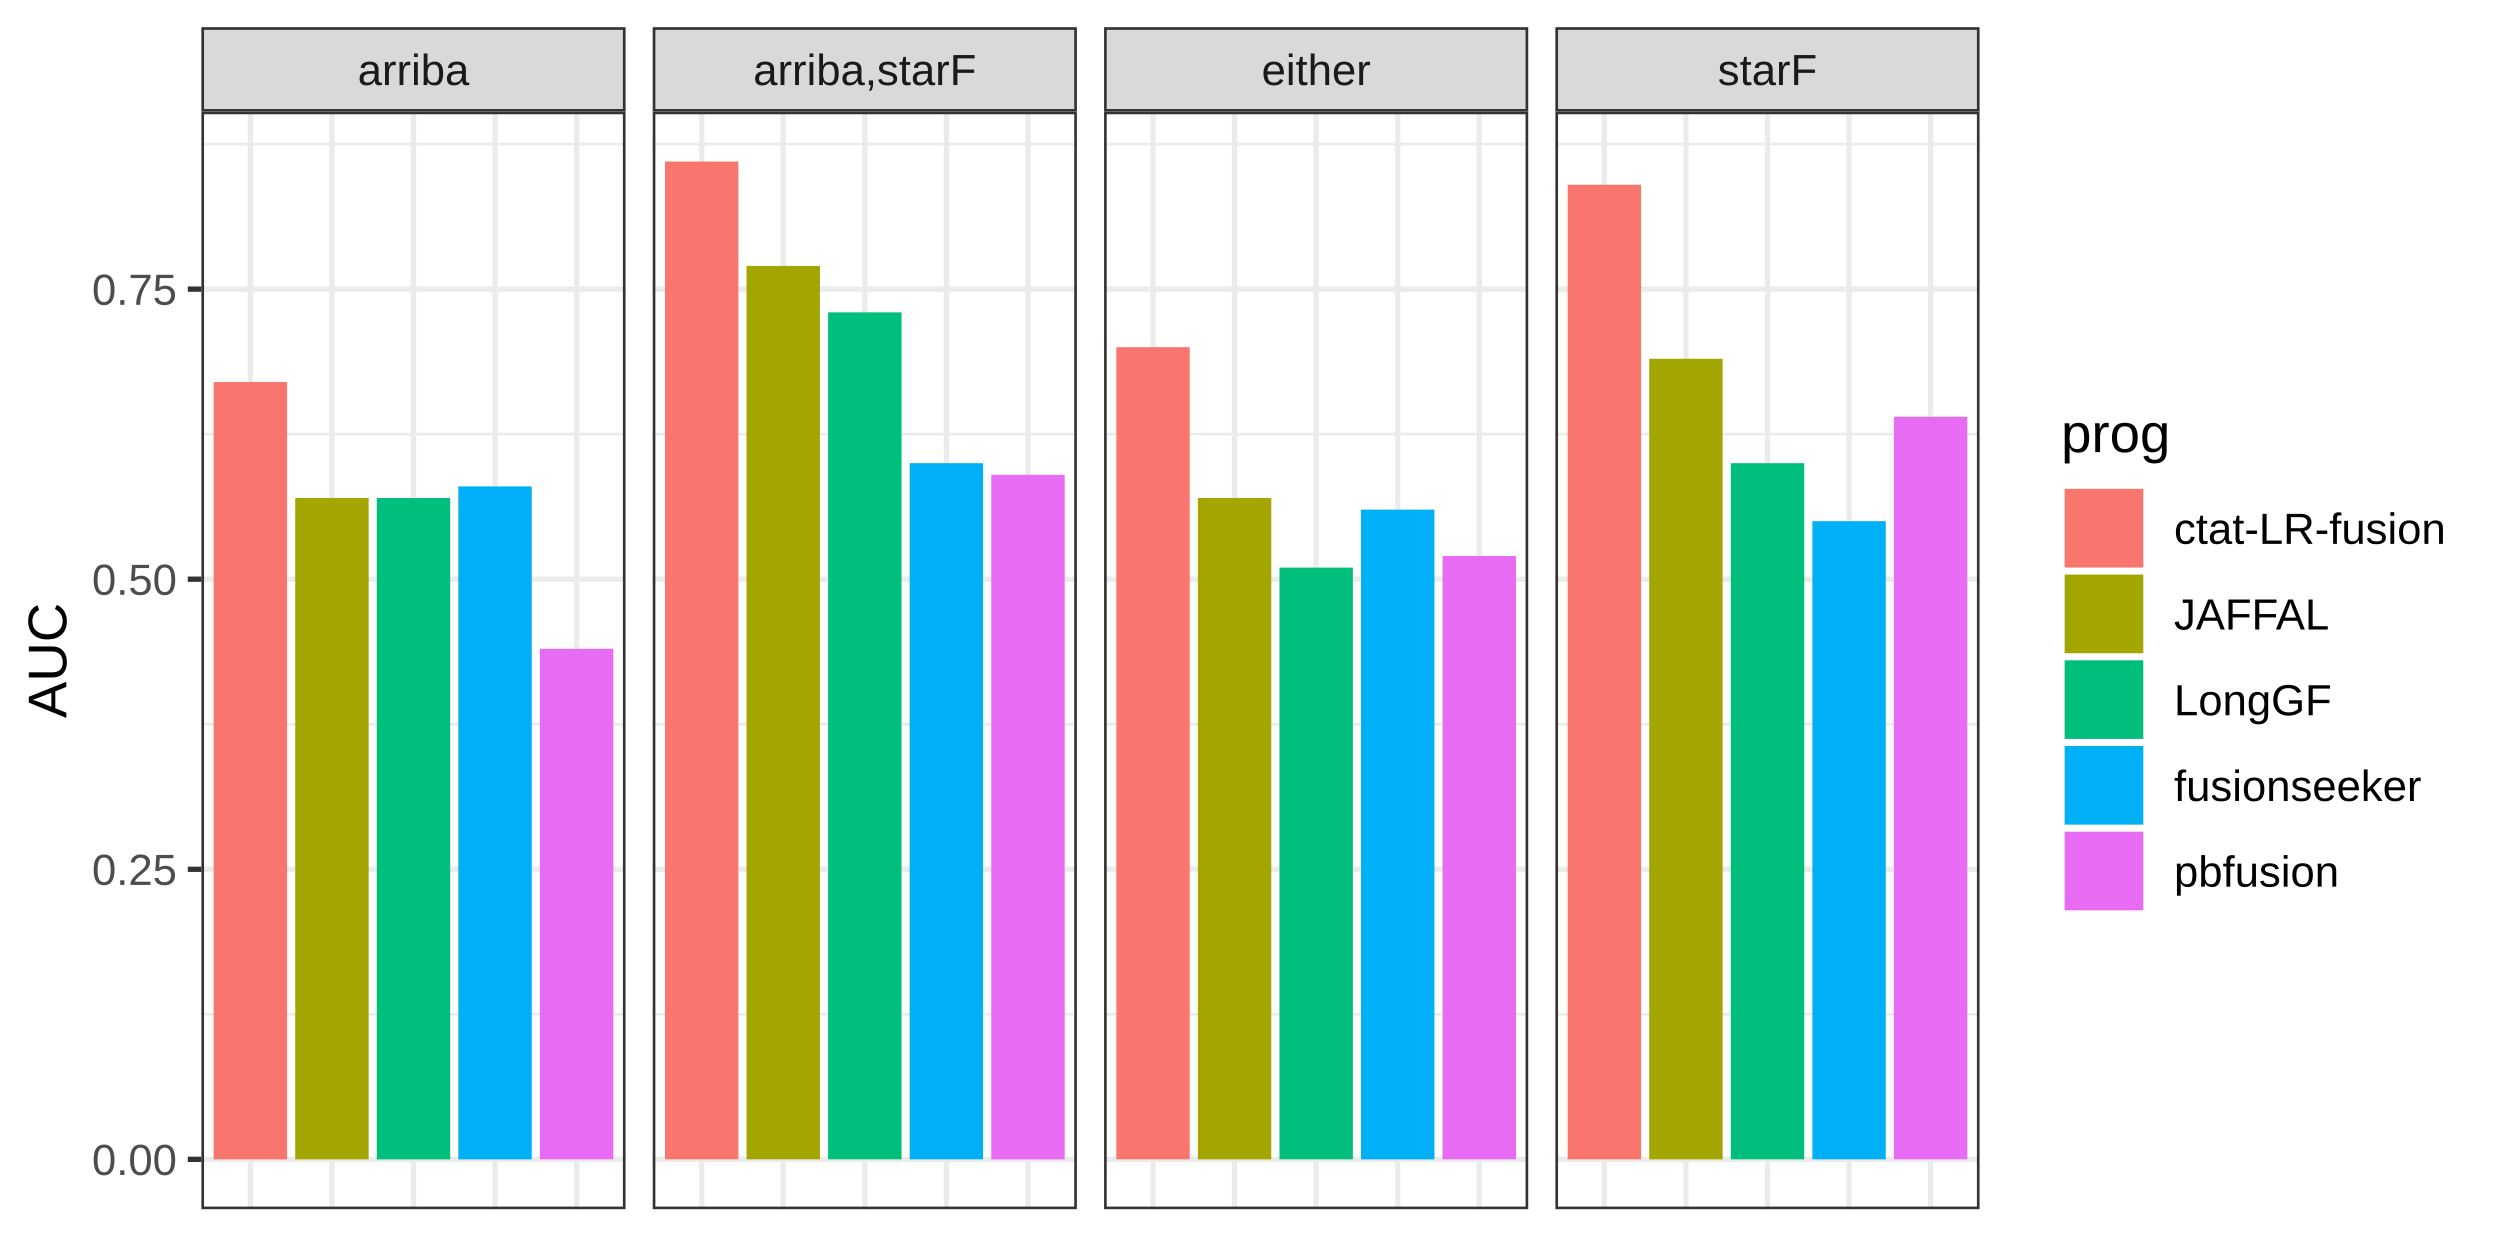
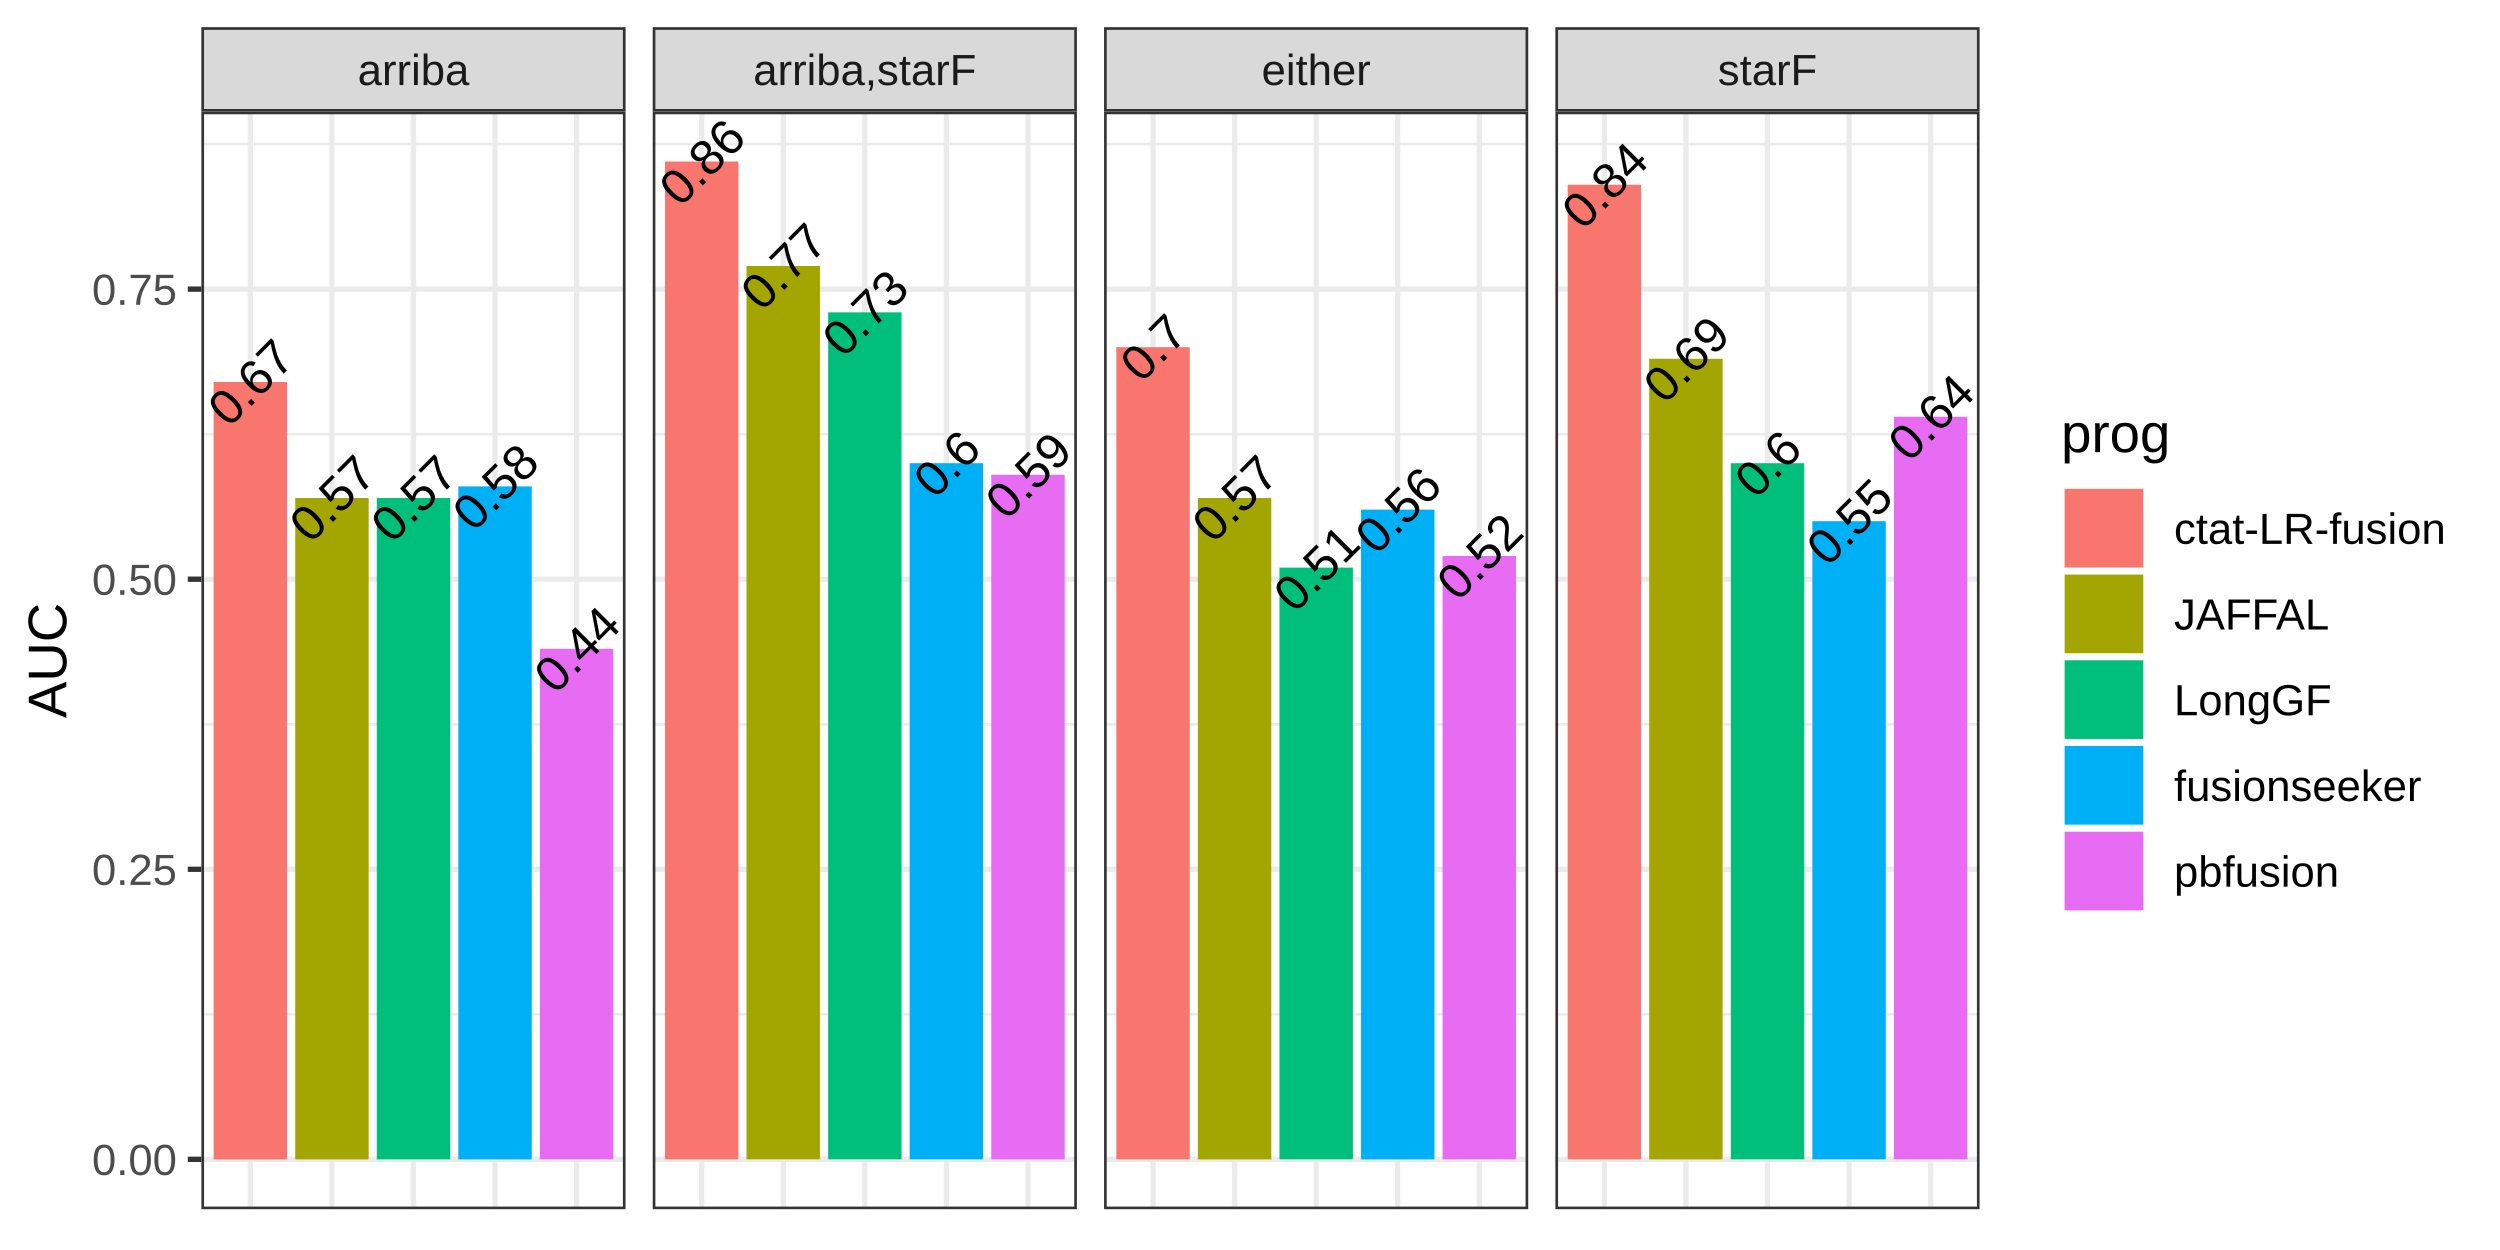
<svg xmlns="http://www.w3.org/2000/svg" class="svglite" width="504.00pt" height="252.00pt" viewBox="0 0 504.00 252.00">
  <defs>
    <style type="text/css">
    .svglite line, .svglite polyline, .svglite polygon, .svglite path, .svglite rect, .svglite circle {
      fill: none;
      stroke: #000000;
      stroke-linecap: round;
      stroke-linejoin: round;
      stroke-miterlimit: 10.00;
    }
    .svglite text {
      white-space: pre;
    }
  </style>
  </defs>
  <rect width="100%" height="100%" style="stroke: none; fill: #FFFFFF;" />
  <defs>
    <clipPath id="cpMC4wMHw1MDQuMDB8MC4wMHwyNTIuMDA=">
      <rect x="0.00" y="0.00" width="504.00" height="252.00" />
    </clipPath>
  </defs>
  <g clip-path="url(#cpMC4wMHw1MDQuMDB8MC4wMHwyNTIuMDA=)">
    <rect x="0.00" y="0.00" width="504.00" height="252.00" style="stroke-width: 1.07; stroke: #FFFFFF; fill: #FFFFFF;" />
  </g>
  <defs>
    <clipPath id="cpNDAuNjB8MTI2LjExfDIyLjUwfDI0My43OA==">
      <rect x="40.60" y="22.50" width="85.51" height="221.28" />
    </clipPath>
  </defs>
  <g clip-path="url(#cpNDAuNjB8MTI2LjExfDIyLjUwfDI0My43OA==)">
    <rect x="40.60" y="22.50" width="85.51" height="221.28" style="stroke-width: 1.07; stroke: none; fill: #FFFFFF;" />
    <polyline points="40.60,204.48 126.11,204.48 " style="stroke-width: 0.53; stroke: #EBEBEB; stroke-linecap: butt;" />
    <polyline points="40.60,146.01 126.11,146.01 " style="stroke-width: 0.53; stroke: #EBEBEB; stroke-linecap: butt;" />
    <polyline points="40.60,87.53 126.11,87.53 " style="stroke-width: 0.53; stroke: #EBEBEB; stroke-linecap: butt;" />
    <polyline points="40.60,29.05 126.11,29.05 " style="stroke-width: 0.53; stroke: #EBEBEB; stroke-linecap: butt;" />
    <polyline points="40.60,233.72 126.11,233.72 " style="stroke-width: 1.07; stroke: #EBEBEB; stroke-linecap: butt;" />
    <polyline points="40.60,175.25 126.11,175.25 " style="stroke-width: 1.07; stroke: #EBEBEB; stroke-linecap: butt;" />
    <polyline points="40.60,116.77 126.11,116.77 " style="stroke-width: 1.07; stroke: #EBEBEB; stroke-linecap: butt;" />
    <polyline points="40.60,58.29 126.11,58.29 " style="stroke-width: 1.07; stroke: #EBEBEB; stroke-linecap: butt;" />
    <polyline points="50.47,243.78 50.47,22.50 " style="stroke-width: 1.07; stroke: #EBEBEB; stroke-linecap: butt;" />
    <polyline points="66.91,243.78 66.91,22.50 " style="stroke-width: 1.07; stroke: #EBEBEB; stroke-linecap: butt;" />
    <polyline points="83.36,243.78 83.36,22.50 " style="stroke-width: 1.07; stroke: #EBEBEB; stroke-linecap: butt;" />
    <polyline points="99.80,243.78 99.80,22.50 " style="stroke-width: 1.07; stroke: #EBEBEB; stroke-linecap: butt;" />
    <polyline points="116.25,243.78 116.25,22.50 " style="stroke-width: 1.07; stroke: #EBEBEB; stroke-linecap: butt;" />
    <rect x="43.07" y="77.01" width="14.80" height="156.72" style="stroke-width: 1.07; stroke: none; stroke-linecap: butt; stroke-linejoin: miter; fill: #F8766D;" />
    <rect x="92.40" y="98.06" width="14.80" height="135.67" style="stroke-width: 1.07; stroke: none; stroke-linecap: butt; stroke-linejoin: miter; fill: #00B0F6;" />
    <rect x="59.52" y="100.40" width="14.80" height="133.33" style="stroke-width: 1.07; stroke: none; stroke-linecap: butt; stroke-linejoin: miter; fill: #A3A500;" />
    <rect x="75.96" y="100.40" width="14.80" height="133.33" style="stroke-width: 1.07; stroke: none; stroke-linecap: butt; stroke-linejoin: miter; fill: #00BF7D;" />
    <rect x="108.85" y="130.80" width="14.80" height="102.92" style="stroke-width: 1.07; stroke: none; stroke-linecap: butt; stroke-linejoin: miter; fill: #E76BF3;" />
+     <text transform="translate(53.00,79.53) rotate(-45)" text-anchor="middle" style="font-size: 9.96px; font-family: &quot;Arial&quot;;" textLength="19.38px" lengthAdjust="spacingAndGlyphs">0.67</text>
+     <text transform="translate(102.33,100.58) rotate(-45)" text-anchor="middle" style="font-size: 9.96px; font-family: &quot;Arial&quot;;" textLength="19.38px" lengthAdjust="spacingAndGlyphs">0.58</text>
+     <text transform="translate(69.44,102.92) rotate(-45)" text-anchor="middle" style="font-size: 9.96px; font-family: &quot;Arial&quot;;" textLength="19.38px" lengthAdjust="spacingAndGlyphs">0.57</text>
+     <text transform="translate(85.88,102.92) rotate(-45)" text-anchor="middle" style="font-size: 9.96px; font-family: &quot;Arial&quot;;" textLength="19.38px" lengthAdjust="spacingAndGlyphs">0.57</text>
+     <text transform="translate(118.77,133.33) rotate(-45)" text-anchor="middle" style="font-size: 9.96px; font-family: &quot;Arial&quot;;" textLength="19.38px" lengthAdjust="spacingAndGlyphs">0.44</text>
    <rect x="40.60" y="22.50" width="85.51" height="221.28" style="stroke-width: 1.07; stroke: #333333;" />
  </g>
  <g clip-path="url(#cpMC4wMHw1MDQuMDB8MC4wMHwyNTIuMDA=)">
</g>
  <defs>
    <clipPath id="cpMTMxLjU5fDIxNy4xMHwyMi41MHwyNDMuNzg=">
      <rect x="131.59" y="22.50" width="85.51" height="221.28" />
    </clipPath>
  </defs>
  <g clip-path="url(#cpMTMxLjU5fDIxNy4xMHwyMi41MHwyNDMuNzg=)">
    <rect x="131.59" y="22.50" width="85.51" height="221.28" style="stroke-width: 1.07; stroke: none; fill: #FFFFFF;" />
    <polyline points="131.59,204.48 217.10,204.48 " style="stroke-width: 0.53; stroke: #EBEBEB; stroke-linecap: butt;" />
    <polyline points="131.59,146.01 217.10,146.01 " style="stroke-width: 0.53; stroke: #EBEBEB; stroke-linecap: butt;" />
    <polyline points="131.59,87.53 217.10,87.53 " style="stroke-width: 0.53; stroke: #EBEBEB; stroke-linecap: butt;" />
    <polyline points="131.59,29.05 217.10,29.05 " style="stroke-width: 0.53; stroke: #EBEBEB; stroke-linecap: butt;" />
    <polyline points="131.59,233.72 217.10,233.72 " style="stroke-width: 1.07; stroke: #EBEBEB; stroke-linecap: butt;" />
    <polyline points="131.59,175.25 217.10,175.25 " style="stroke-width: 1.07; stroke: #EBEBEB; stroke-linecap: butt;" />
    <polyline points="131.59,116.77 217.10,116.77 " style="stroke-width: 1.07; stroke: #EBEBEB; stroke-linecap: butt;" />
    <polyline points="131.59,58.29 217.10,58.29 " style="stroke-width: 1.07; stroke: #EBEBEB; stroke-linecap: butt;" />
    <polyline points="141.46,243.78 141.46,22.50 " style="stroke-width: 1.07; stroke: #EBEBEB; stroke-linecap: butt;" />
    <polyline points="157.90,243.78 157.90,22.50 " style="stroke-width: 1.07; stroke: #EBEBEB; stroke-linecap: butt;" />
    <polyline points="174.35,243.78 174.35,22.50 " style="stroke-width: 1.07; stroke: #EBEBEB; stroke-linecap: butt;" />
    <polyline points="190.79,243.78 190.79,22.50 " style="stroke-width: 1.07; stroke: #EBEBEB; stroke-linecap: butt;" />
    <polyline points="207.24,243.78 207.24,22.50 " style="stroke-width: 1.07; stroke: #EBEBEB; stroke-linecap: butt;" />
    <rect x="134.06" y="32.56" width="14.80" height="201.16" style="stroke-width: 1.07; stroke: none; stroke-linecap: butt; stroke-linejoin: miter; fill: #F8766D;" />
    <rect x="150.50" y="53.61" width="14.80" height="180.11" style="stroke-width: 1.07; stroke: none; stroke-linecap: butt; stroke-linejoin: miter; fill: #A3A500;" />
    <rect x="166.95" y="62.97" width="14.80" height="170.75" style="stroke-width: 1.07; stroke: none; stroke-linecap: butt; stroke-linejoin: miter; fill: #00BF7D;" />
    <rect x="183.39" y="93.38" width="14.80" height="140.34" style="stroke-width: 1.07; stroke: none; stroke-linecap: butt; stroke-linejoin: miter; fill: #00B0F6;" />
    <rect x="199.84" y="95.72" width="14.80" height="138.01" style="stroke-width: 1.07; stroke: none; stroke-linecap: butt; stroke-linejoin: miter; fill: #E76BF3;" />
+     <text transform="translate(143.98,35.09) rotate(-45)" text-anchor="middle" style="font-size: 9.96px; font-family: &quot;Arial&quot;;" textLength="19.38px" lengthAdjust="spacingAndGlyphs">0.86</text>
+     <text transform="translate(160.43,56.14) rotate(-45)" text-anchor="middle" style="font-size: 9.96px; font-family: &quot;Arial&quot;;" textLength="19.38px" lengthAdjust="spacingAndGlyphs">0.77</text>
+     <text transform="translate(176.87,65.50) rotate(-45)" text-anchor="middle" style="font-size: 9.96px; font-family: &quot;Arial&quot;;" textLength="19.38px" lengthAdjust="spacingAndGlyphs">0.73</text>
+     <text transform="translate(193.32,95.90) rotate(-45)" text-anchor="middle" style="font-size: 9.96px; font-family: &quot;Arial&quot;;" textLength="13.84px" lengthAdjust="spacingAndGlyphs">0.6</text>
+     <text transform="translate(209.76,98.24) rotate(-45)" text-anchor="middle" style="font-size: 9.96px; font-family: &quot;Arial&quot;;" textLength="19.38px" lengthAdjust="spacingAndGlyphs">0.59</text>
    <rect x="131.59" y="22.50" width="85.51" height="221.28" style="stroke-width: 1.07; stroke: #333333;" />
  </g>
  <g clip-path="url(#cpMC4wMHw1MDQuMDB8MC4wMHwyNTIuMDA=)">
</g>
  <defs>
    <clipPath id="cpMjIyLjU4fDMwOC4wOXwyMi41MHwyNDMuNzg=">
      <rect x="222.58" y="22.50" width="85.51" height="221.28" />
    </clipPath>
  </defs>
  <g clip-path="url(#cpMjIyLjU4fDMwOC4wOXwyMi41MHwyNDMuNzg=)">
    <rect x="222.58" y="22.50" width="85.51" height="221.28" style="stroke-width: 1.07; stroke: none; fill: #FFFFFF;" />
    <polyline points="222.58,204.48 308.09,204.48 " style="stroke-width: 0.53; stroke: #EBEBEB; stroke-linecap: butt;" />
    <polyline points="222.58,146.01 308.09,146.01 " style="stroke-width: 0.53; stroke: #EBEBEB; stroke-linecap: butt;" />
    <polyline points="222.58,87.53 308.09,87.53 " style="stroke-width: 0.53; stroke: #EBEBEB; stroke-linecap: butt;" />
    <polyline points="222.58,29.05 308.09,29.05 " style="stroke-width: 0.53; stroke: #EBEBEB; stroke-linecap: butt;" />
    <polyline points="222.58,233.72 308.09,233.72 " style="stroke-width: 1.07; stroke: #EBEBEB; stroke-linecap: butt;" />
    <polyline points="222.58,175.25 308.09,175.25 " style="stroke-width: 1.07; stroke: #EBEBEB; stroke-linecap: butt;" />
    <polyline points="222.58,116.77 308.09,116.77 " style="stroke-width: 1.07; stroke: #EBEBEB; stroke-linecap: butt;" />
    <polyline points="222.58,58.29 308.09,58.29 " style="stroke-width: 1.07; stroke: #EBEBEB; stroke-linecap: butt;" />
    <polyline points="232.45,243.78 232.45,22.50 " style="stroke-width: 1.07; stroke: #EBEBEB; stroke-linecap: butt;" />
    <polyline points="248.89,243.78 248.89,22.50 " style="stroke-width: 1.07; stroke: #EBEBEB; stroke-linecap: butt;" />
    <polyline points="265.34,243.78 265.34,22.50 " style="stroke-width: 1.07; stroke: #EBEBEB; stroke-linecap: butt;" />
    <polyline points="281.78,243.78 281.78,22.50 " style="stroke-width: 1.07; stroke: #EBEBEB; stroke-linecap: butt;" />
    <polyline points="298.22,243.78 298.22,22.50 " style="stroke-width: 1.07; stroke: #EBEBEB; stroke-linecap: butt;" />
    <rect x="225.05" y="69.99" width="14.80" height="163.73" style="stroke-width: 1.07; stroke: none; stroke-linecap: butt; stroke-linejoin: miter; fill: #F8766D;" />
    <rect x="241.49" y="100.40" width="14.80" height="133.33" style="stroke-width: 1.07; stroke: none; stroke-linecap: butt; stroke-linejoin: miter; fill: #A3A500;" />
    <rect x="274.38" y="102.74" width="14.80" height="130.99" style="stroke-width: 1.07; stroke: none; stroke-linecap: butt; stroke-linejoin: miter; fill: #00B0F6;" />
    <rect x="290.82" y="112.09" width="14.80" height="121.63" style="stroke-width: 1.07; stroke: none; stroke-linecap: butt; stroke-linejoin: miter; fill: #E76BF3;" />
    <rect x="257.94" y="114.43" width="14.80" height="119.29" style="stroke-width: 1.07; stroke: none; stroke-linecap: butt; stroke-linejoin: miter; fill: #00BF7D;" />
+     <text transform="translate(234.97,72.51) rotate(-45)" text-anchor="middle" style="font-size: 9.96px; font-family: &quot;Arial&quot;;" textLength="13.84px" lengthAdjust="spacingAndGlyphs">0.7</text>
+     <text transform="translate(251.42,102.92) rotate(-45)" text-anchor="middle" style="font-size: 9.96px; font-family: &quot;Arial&quot;;" textLength="19.38px" lengthAdjust="spacingAndGlyphs">0.57</text>
+     <text transform="translate(284.31,105.26) rotate(-45)" text-anchor="middle" style="font-size: 9.96px; font-family: &quot;Arial&quot;;" textLength="19.38px" lengthAdjust="spacingAndGlyphs">0.56</text>
+     <text transform="translate(300.75,114.62) rotate(-45)" text-anchor="middle" style="font-size: 9.96px; font-family: &quot;Arial&quot;;" textLength="19.38px" lengthAdjust="spacingAndGlyphs">0.52</text>
+     <text transform="translate(267.86,116.96) rotate(-45)" text-anchor="middle" style="font-size: 9.96px; font-family: &quot;Arial&quot;;" textLength="19.38px" lengthAdjust="spacingAndGlyphs">0.51</text>
    <rect x="222.58" y="22.50" width="85.51" height="221.28" style="stroke-width: 1.07; stroke: #333333;" />
  </g>
  <g clip-path="url(#cpMC4wMHw1MDQuMDB8MC4wMHwyNTIuMDA=)">
</g>
  <defs>
    <clipPath id="cpMzEzLjU3fDM5OS4wOHwyMi41MHwyNDMuNzg=">
      <rect x="313.57" y="22.50" width="85.51" height="221.28" />
    </clipPath>
  </defs>
  <g clip-path="url(#cpMzEzLjU3fDM5OS4wOHwyMi41MHwyNDMuNzg=)">
    <rect x="313.57" y="22.50" width="85.51" height="221.28" style="stroke-width: 1.07; stroke: none; fill: #FFFFFF;" />
    <polyline points="313.57,204.48 399.08,204.48 " style="stroke-width: 0.53; stroke: #EBEBEB; stroke-linecap: butt;" />
    <polyline points="313.57,146.01 399.08,146.01 " style="stroke-width: 0.53; stroke: #EBEBEB; stroke-linecap: butt;" />
    <polyline points="313.57,87.53 399.08,87.53 " style="stroke-width: 0.53; stroke: #EBEBEB; stroke-linecap: butt;" />
    <polyline points="313.57,29.05 399.08,29.05 " style="stroke-width: 0.53; stroke: #EBEBEB; stroke-linecap: butt;" />
    <polyline points="313.57,233.72 399.08,233.72 " style="stroke-width: 1.07; stroke: #EBEBEB; stroke-linecap: butt;" />
    <polyline points="313.57,175.25 399.08,175.25 " style="stroke-width: 1.07; stroke: #EBEBEB; stroke-linecap: butt;" />
    <polyline points="313.57,116.77 399.08,116.77 " style="stroke-width: 1.07; stroke: #EBEBEB; stroke-linecap: butt;" />
    <polyline points="313.57,58.29 399.08,58.29 " style="stroke-width: 1.07; stroke: #EBEBEB; stroke-linecap: butt;" />
    <polyline points="323.44,243.78 323.44,22.50 " style="stroke-width: 1.07; stroke: #EBEBEB; stroke-linecap: butt;" />
    <polyline points="339.88,243.78 339.88,22.50 " style="stroke-width: 1.07; stroke: #EBEBEB; stroke-linecap: butt;" />
    <polyline points="356.33,243.78 356.33,22.50 " style="stroke-width: 1.07; stroke: #EBEBEB; stroke-linecap: butt;" />
    <polyline points="372.77,243.78 372.77,22.50 " style="stroke-width: 1.07; stroke: #EBEBEB; stroke-linecap: butt;" />
    <polyline points="389.21,243.78 389.21,22.50 " style="stroke-width: 1.07; stroke: #EBEBEB; stroke-linecap: butt;" />
    <rect x="316.04" y="37.24" width="14.80" height="196.48" style="stroke-width: 1.07; stroke: none; stroke-linecap: butt; stroke-linejoin: miter; fill: #F8766D;" />
    <rect x="332.48" y="72.33" width="14.80" height="161.40" style="stroke-width: 1.07; stroke: none; stroke-linecap: butt; stroke-linejoin: miter; fill: #A3A500;" />
    <rect x="381.81" y="84.02" width="14.80" height="149.70" style="stroke-width: 1.07; stroke: none; stroke-linecap: butt; stroke-linejoin: miter; fill: #E76BF3;" />
    <rect x="348.93" y="93.38" width="14.80" height="140.34" style="stroke-width: 1.07; stroke: none; stroke-linecap: butt; stroke-linejoin: miter; fill: #00BF7D;" />
    <rect x="365.37" y="105.07" width="14.80" height="128.65" style="stroke-width: 1.07; stroke: none; stroke-linecap: butt; stroke-linejoin: miter; fill: #00B0F6;" />
+     <text transform="translate(325.96,39.77) rotate(-45)" text-anchor="middle" style="font-size: 9.96px; font-family: &quot;Arial&quot;;" textLength="19.38px" lengthAdjust="spacingAndGlyphs">0.84</text>
+     <text transform="translate(342.41,74.85) rotate(-45)" text-anchor="middle" style="font-size: 9.96px; font-family: &quot;Arial&quot;;" textLength="19.38px" lengthAdjust="spacingAndGlyphs">0.69</text>
+     <text transform="translate(391.74,86.55) rotate(-45)" text-anchor="middle" style="font-size: 9.96px; font-family: &quot;Arial&quot;;" textLength="19.38px" lengthAdjust="spacingAndGlyphs">0.64</text>
+     <text transform="translate(358.85,95.90) rotate(-45)" text-anchor="middle" style="font-size: 9.96px; font-family: &quot;Arial&quot;;" textLength="13.84px" lengthAdjust="spacingAndGlyphs">0.6</text>
+     <text transform="translate(375.29,107.60) rotate(-45)" text-anchor="middle" style="font-size: 9.96px; font-family: &quot;Arial&quot;;" textLength="19.38px" lengthAdjust="spacingAndGlyphs">0.55</text>
    <rect x="313.57" y="22.50" width="85.51" height="221.28" style="stroke-width: 1.07; stroke: #333333;" />
  </g>
  <g clip-path="url(#cpMC4wMHw1MDQuMDB8MC4wMHwyNTIuMDA=)">
</g>
  <defs>
    <clipPath id="cpNDAuNjB8MTI2LjExfDUuNDh8MjIuNTA=">
      <rect x="40.60" y="5.48" width="85.51" height="17.03" />
    </clipPath>
  </defs>
  <g clip-path="url(#cpNDAuNjB8MTI2LjExfDUuNDh8MjIuNTA=)">
    <rect x="40.60" y="5.48" width="85.51" height="17.03" style="stroke-width: 1.07; stroke: #333333; fill: #D9D9D9;" />
    <text x="83.36" y="17.15" text-anchor="middle" style="font-size: 8.80px;fill: #1A1A1A; font-family: &quot;Arial&quot;;" textLength="22.50px" lengthAdjust="spacingAndGlyphs">arriba</text>
  </g>
  <g clip-path="url(#cpMC4wMHw1MDQuMDB8MC4wMHwyNTIuMDA=)">
</g>
  <defs>
    <clipPath id="cpMTMxLjU5fDIxNy4xMHw1LjQ4fDIyLjUw">
      <rect x="131.59" y="5.48" width="85.51" height="17.03" />
    </clipPath>
  </defs>
  <g clip-path="url(#cpMTMxLjU5fDIxNy4xMHw1LjQ4fDIyLjUw)">
    <rect x="131.59" y="5.48" width="85.51" height="17.03" style="stroke-width: 1.07; stroke: #333333; fill: #D9D9D9;" />
    <text x="174.35" y="17.15" text-anchor="middle" style="font-size: 8.80px;fill: #1A1A1A; font-family: &quot;Arial&quot;;" textLength="44.98px" lengthAdjust="spacingAndGlyphs">arriba,starF</text>
  </g>
  <g clip-path="url(#cpMC4wMHw1MDQuMDB8MC4wMHwyNTIuMDA=)">
</g>
  <defs>
    <clipPath id="cpMjIyLjU4fDMwOC4wOXw1LjQ4fDIyLjUw">
      <rect x="222.58" y="5.48" width="85.51" height="17.03" />
    </clipPath>
  </defs>
  <g clip-path="url(#cpMjIyLjU4fDMwOC4wOXw1LjQ4fDIyLjUw)">
    <rect x="222.58" y="5.48" width="85.51" height="17.03" style="stroke-width: 1.07; stroke: #333333; fill: #D9D9D9;" />
    <text x="265.34" y="17.15" text-anchor="middle" style="font-size: 8.80px;fill: #1A1A1A; font-family: &quot;Arial&quot;;" textLength="22.01px" lengthAdjust="spacingAndGlyphs">either</text>
  </g>
  <g clip-path="url(#cpMC4wMHw1MDQuMDB8MC4wMHwyNTIuMDA=)">
</g>
  <defs>
    <clipPath id="cpMzEzLjU3fDM5OS4wOHw1LjQ4fDIyLjUw">
      <rect x="313.57" y="5.48" width="85.51" height="17.03" />
    </clipPath>
  </defs>
  <g clip-path="url(#cpMzEzLjU3fDM5OS4wOHw1LjQ4fDIyLjUw)">
    <rect x="313.57" y="5.48" width="85.51" height="17.03" style="stroke-width: 1.07; stroke: #333333; fill: #D9D9D9;" />
    <text x="356.33" y="17.15" text-anchor="middle" style="font-size: 8.80px;fill: #1A1A1A; font-family: &quot;Arial&quot;;" textLength="20.04px" lengthAdjust="spacingAndGlyphs">starF</text>
  </g>
  <g clip-path="url(#cpMC4wMHw1MDQuMDB8MC4wMHwyNTIuMDA=)">
    <text x="35.67" y="236.88" text-anchor="end" style="font-size: 8.80px;fill: #4D4D4D; font-family: &quot;Arial&quot;;" textLength="17.13px" lengthAdjust="spacingAndGlyphs">0.00</text>
    <text x="35.67" y="178.40" text-anchor="end" style="font-size: 8.80px;fill: #4D4D4D; font-family: &quot;Arial&quot;;" textLength="17.13px" lengthAdjust="spacingAndGlyphs">0.25</text>
    <text x="35.67" y="119.92" text-anchor="end" style="font-size: 8.80px;fill: #4D4D4D; font-family: &quot;Arial&quot;;" textLength="17.13px" lengthAdjust="spacingAndGlyphs">0.50</text>
    <text x="35.67" y="61.45" text-anchor="end" style="font-size: 8.80px;fill: #4D4D4D; font-family: &quot;Arial&quot;;" textLength="17.13px" lengthAdjust="spacingAndGlyphs">0.75</text>
    <polyline points="37.86,233.72 40.60,233.72 " style="stroke-width: 1.07; stroke: #333333; stroke-linecap: butt;" />
    <polyline points="37.86,175.25 40.60,175.25 " style="stroke-width: 1.07; stroke: #333333; stroke-linecap: butt;" />
    <polyline points="37.86,116.77 40.60,116.77 " style="stroke-width: 1.07; stroke: #333333; stroke-linecap: butt;" />
    <polyline points="37.86,58.29 40.60,58.29 " style="stroke-width: 1.07; stroke: #333333; stroke-linecap: butt;" />
    <text transform="translate(13.37,133.14) rotate(-90)" text-anchor="middle" style="font-size: 11.00px; font-family: &quot;Arial&quot;;" textLength="23.22px" lengthAdjust="spacingAndGlyphs">AUC</text>
    <rect x="410.04" y="76.56" width="88.48" height="113.16" style="stroke-width: 1.07; stroke: none; fill: #FFFFFF;" />
    <text x="415.52" y="91.15" style="font-size: 11.00px; font-family: &quot;Arial&quot;;" textLength="22.02px" lengthAdjust="spacingAndGlyphs">prog</text>
    <rect x="415.52" y="97.85" width="17.28" height="17.28" style="stroke-width: 1.07; stroke: none; fill: #FFFFFF;" />
    <rect x="416.23" y="98.55" width="15.86" height="15.86" style="stroke-width: 1.07; stroke: none; stroke-linecap: butt; stroke-linejoin: miter; fill: #F8766D;" />
    <rect x="415.52" y="115.13" width="17.28" height="17.28" style="stroke-width: 1.07; stroke: none; fill: #FFFFFF;" />
    <rect x="416.23" y="115.83" width="15.86" height="15.86" style="stroke-width: 1.07; stroke: none; stroke-linecap: butt; stroke-linejoin: miter; fill: #A3A500;" />
    <rect x="415.52" y="132.41" width="17.28" height="17.28" style="stroke-width: 1.07; stroke: none; fill: #FFFFFF;" />
    <rect x="416.23" y="133.11" width="15.86" height="15.86" style="stroke-width: 1.07; stroke: none; stroke-linecap: butt; stroke-linejoin: miter; fill: #00BF7D;" />
    <rect x="415.52" y="149.69" width="17.28" height="17.28" style="stroke-width: 1.07; stroke: none; fill: #FFFFFF;" />
    <rect x="416.23" y="150.39" width="15.86" height="15.86" style="stroke-width: 1.07; stroke: none; stroke-linecap: butt; stroke-linejoin: miter; fill: #00B0F6;" />
    <rect x="415.52" y="166.97" width="17.28" height="17.28" style="stroke-width: 1.07; stroke: none; fill: #FFFFFF;" />
    <rect x="416.23" y="167.67" width="15.86" height="15.86" style="stroke-width: 1.07; stroke: none; stroke-linecap: butt; stroke-linejoin: miter; fill: #E76BF3;" />
    <text x="438.28" y="109.64" style="font-size: 8.80px; font-family: &quot;Arial&quot;;" textLength="54.76px" lengthAdjust="spacingAndGlyphs">ctat-LR-fusion</text>
    <text x="438.28" y="126.92" style="font-size: 8.80px; font-family: &quot;Arial&quot;;" textLength="31.77px" lengthAdjust="spacingAndGlyphs">JAFFAL</text>
    <text x="438.28" y="144.20" style="font-size: 8.80px; font-family: &quot;Arial&quot;;" textLength="31.80px" lengthAdjust="spacingAndGlyphs">LongGF</text>
    <text x="438.28" y="161.48" style="font-size: 8.80px; font-family: &quot;Arial&quot;;" textLength="49.90px" lengthAdjust="spacingAndGlyphs">fusionseeker</text>
    <text x="438.28" y="178.76" style="font-size: 8.80px; font-family: &quot;Arial&quot;;" textLength="33.27px" lengthAdjust="spacingAndGlyphs">pbfusion</text>
  </g>
</svg>
